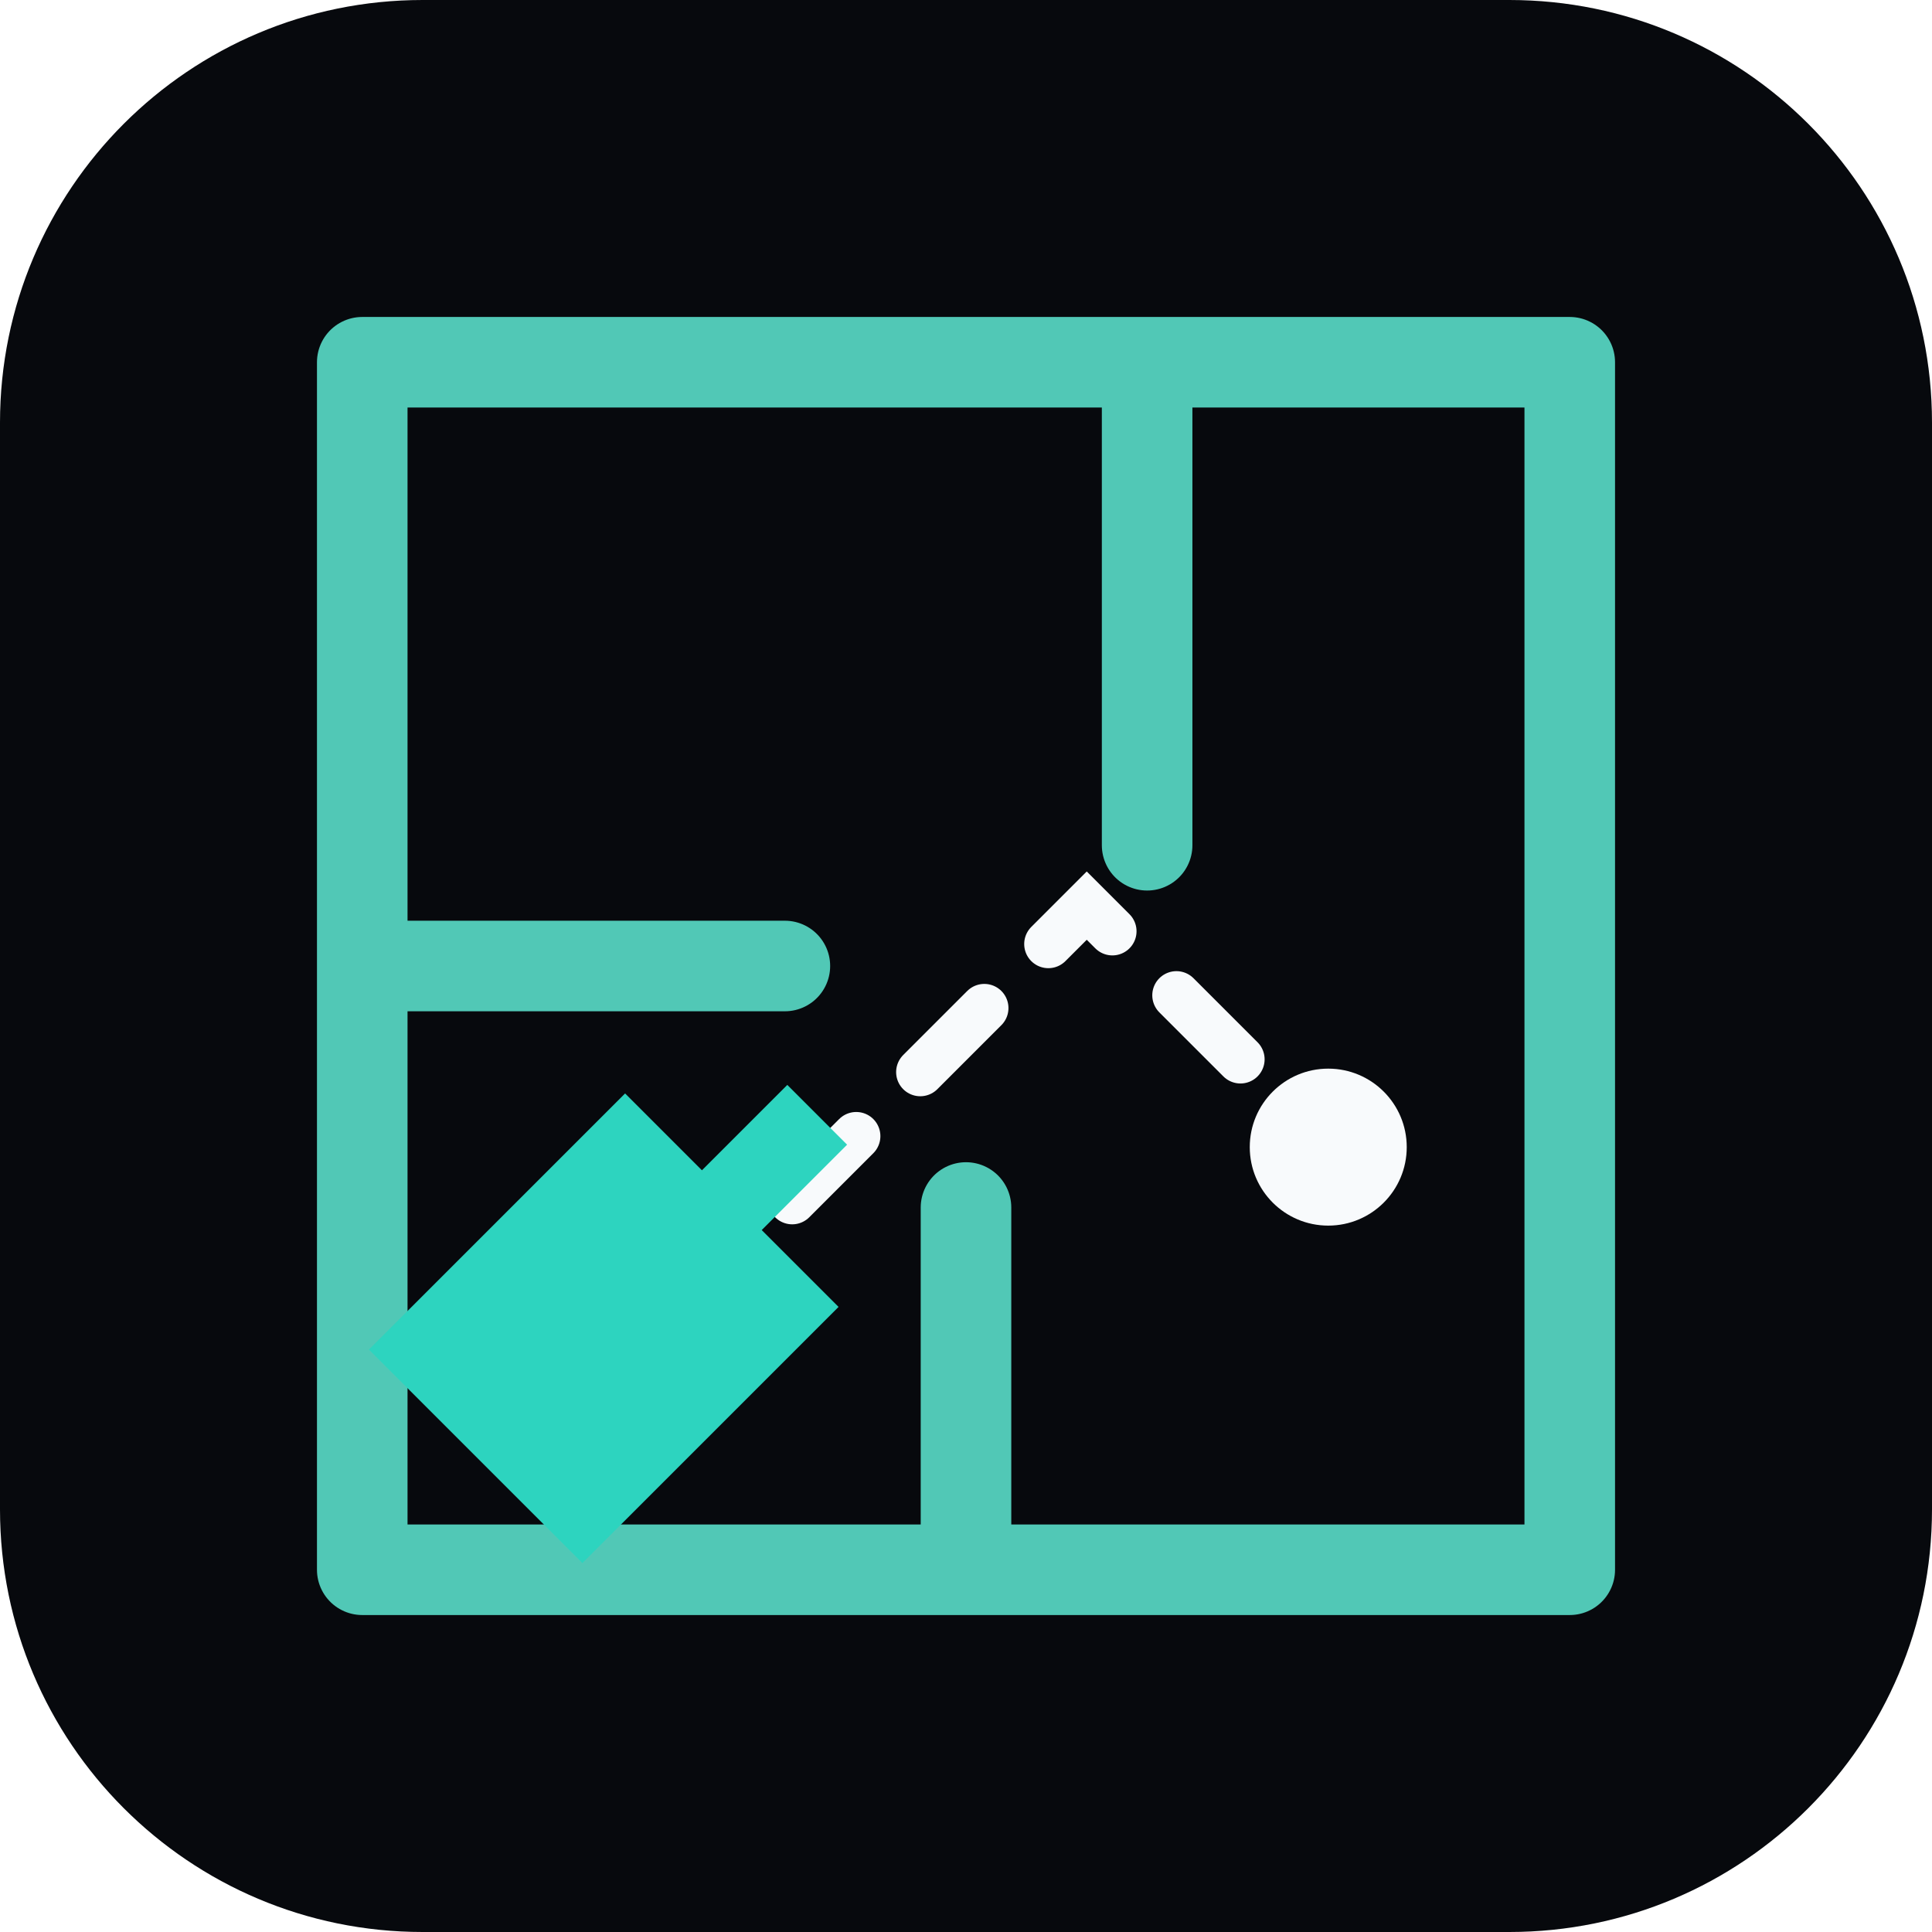
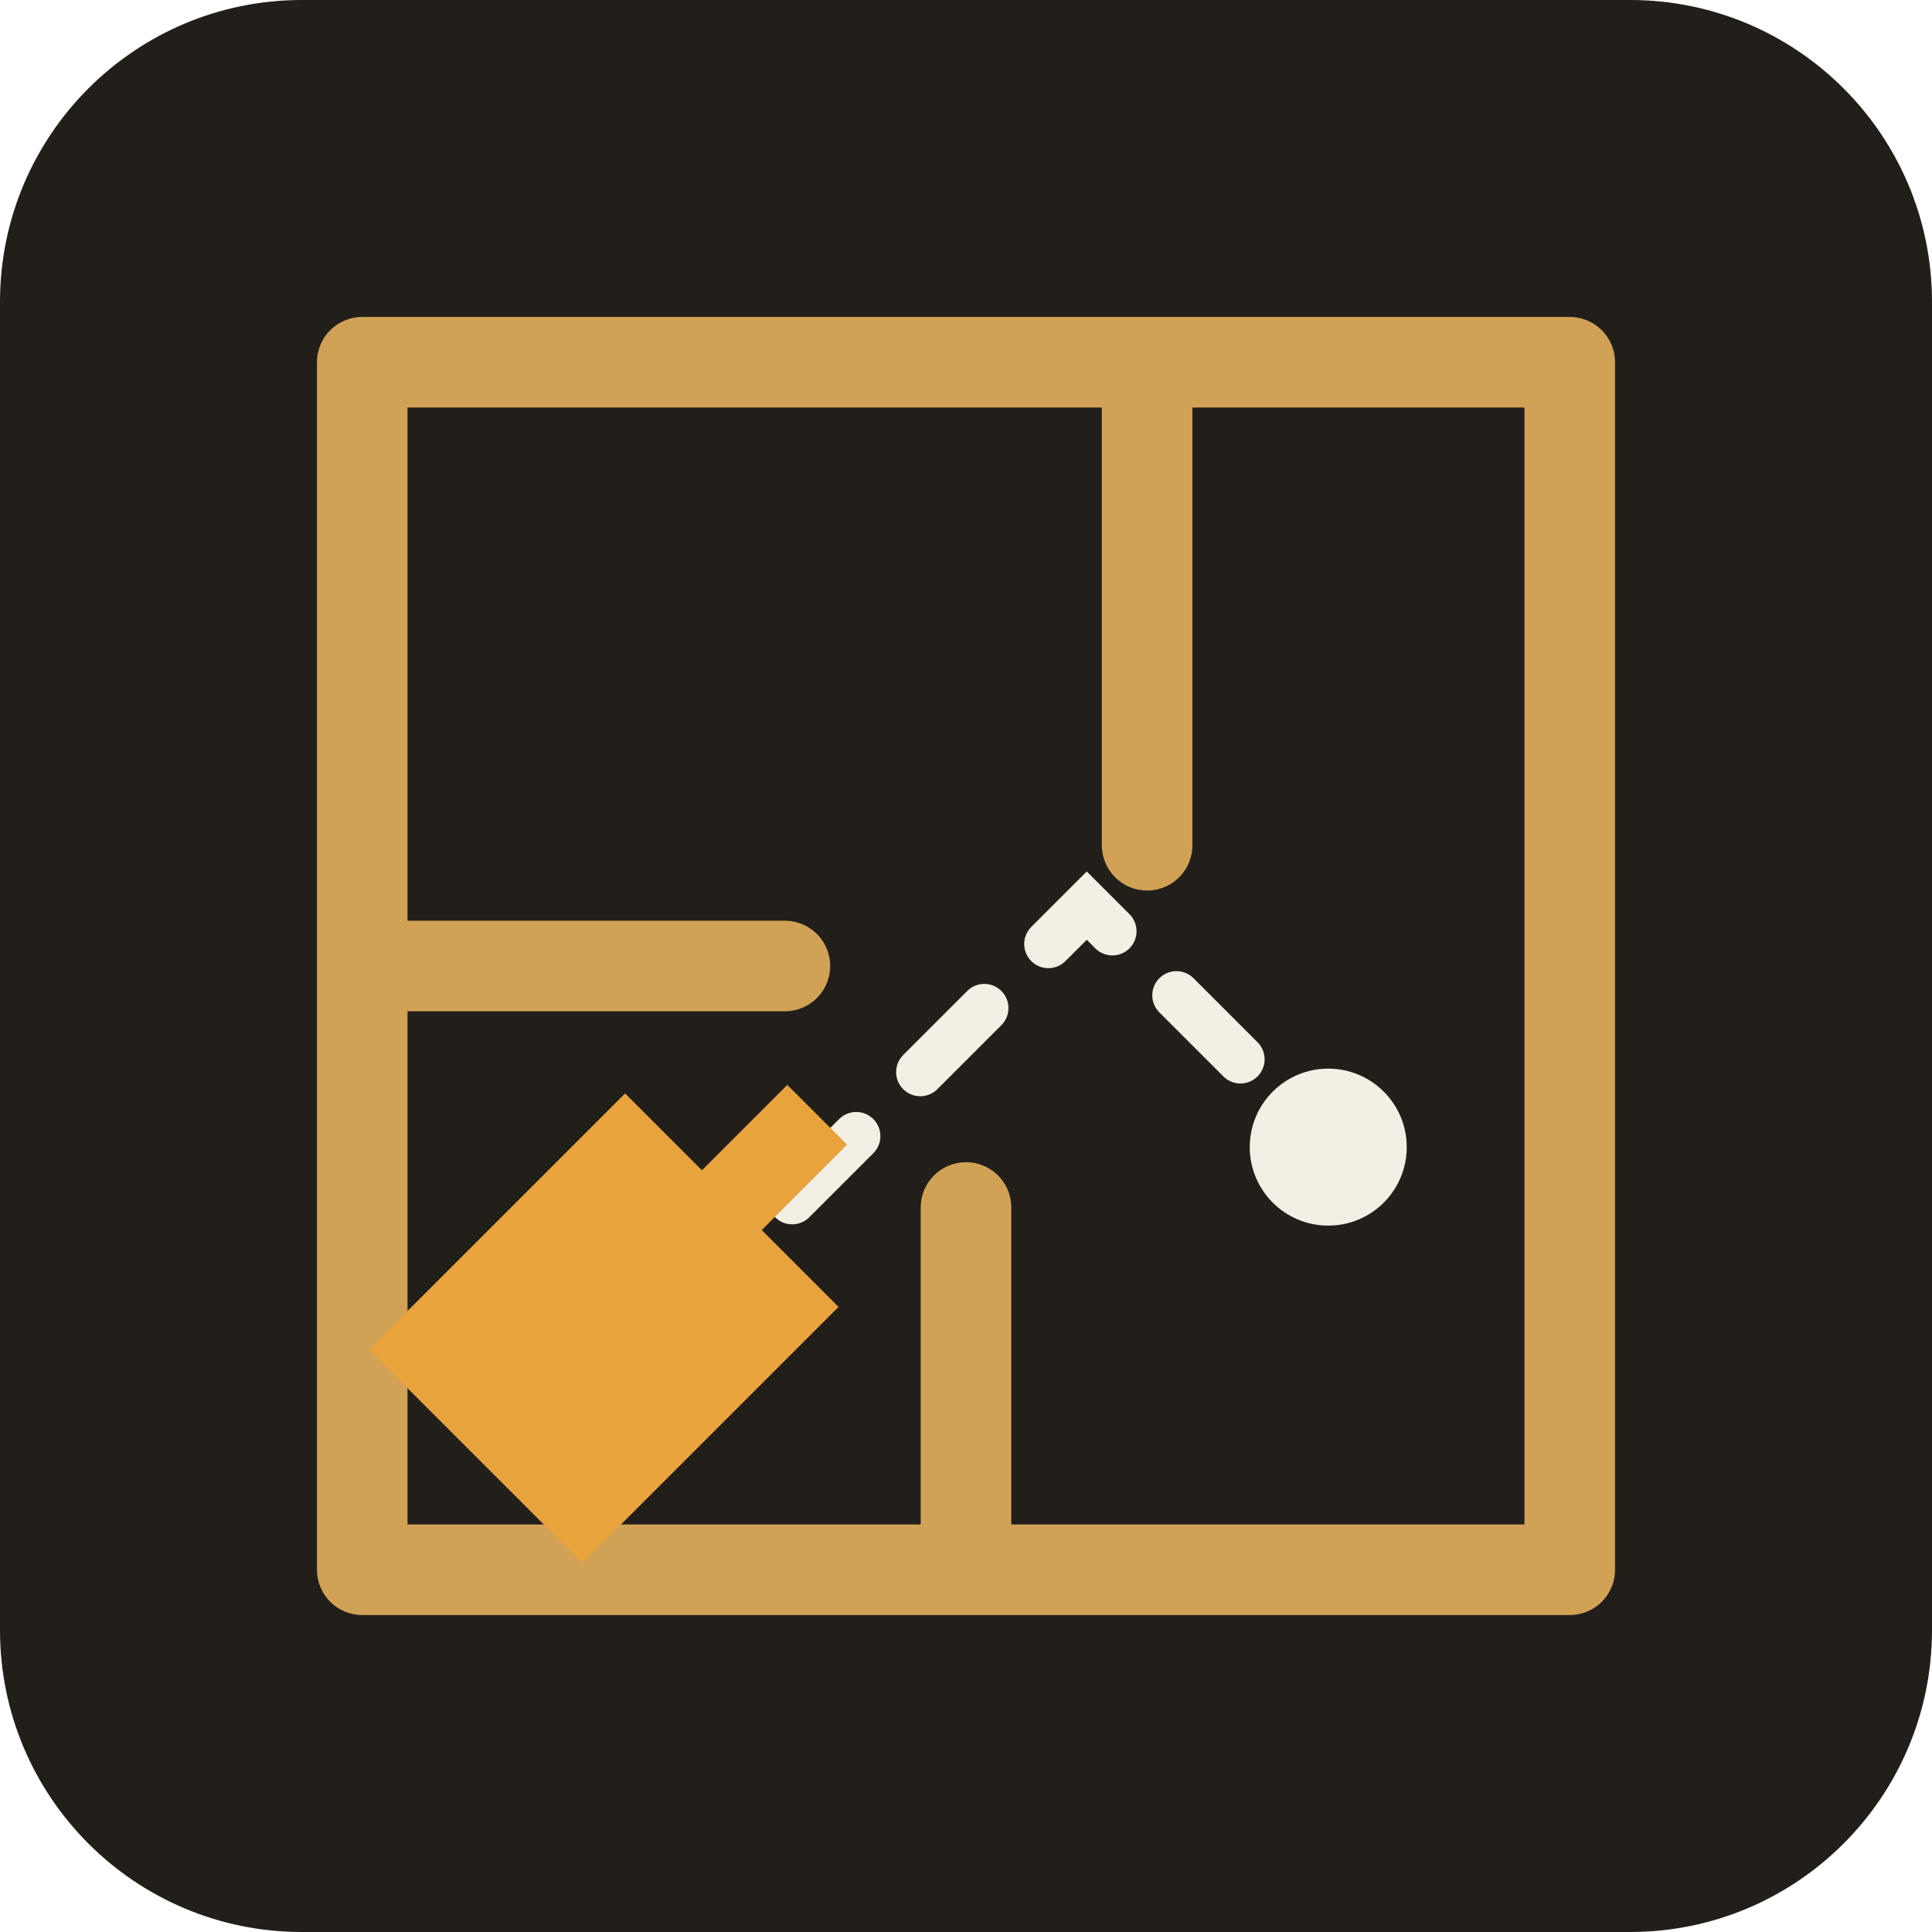
<svg xmlns="http://www.w3.org/2000/svg" viewBox="0 0 64 64">
-   <rect width="64" height="64" rx="14" fill="#07090d" />
-   <path d="M12 12h40v40H12zM12 32h14M38 12v16M32 52V40" fill="none" stroke="#5eead4" stroke-width="3" stroke-linecap="round" stroke-linejoin="round" opacity=".85" />
-   <path d="M22 44l14-14 8 8" fill="none" stroke="#f8fafc" stroke-width="1.6" stroke-dasharray="3 3" stroke-linecap="round" />
+   <rect width="64" height="64" rx="10" fill="#221f1b" />
+   <path d="M12 12h40v40H12zM12 32h14M38 12v16M32 52V40" fill="none" stroke="#f0b860" stroke-width="3" stroke-linecap="round" stroke-linejoin="round" opacity=".85" />
+   <path d="M22 44l14-14 8 8" fill="none" stroke="#f4efe4" stroke-width="1.6" stroke-dasharray="3 3" stroke-linecap="round" />
  <g transform="translate(20 44) rotate(-45)">
-     <rect x="-6" y="-5" width="12" height="10" fill="#2dd4bf" />
-     <rect x="1" y="-1.4" width="9" height="2.8" fill="#2dd4bf" />
+     <rect x="-6" y="-5" width="12" height="10" fill="#e8a33d" />
+     <rect x="1" y="-1.4" width="9" height="2.8" fill="#e8a33d" />
  </g>
-   <circle cx="44" cy="38" r="2.6" fill="#f8fafc" />
+   <circle cx="44" cy="38" r="2.6" fill="#f4efe4" />
</svg>
